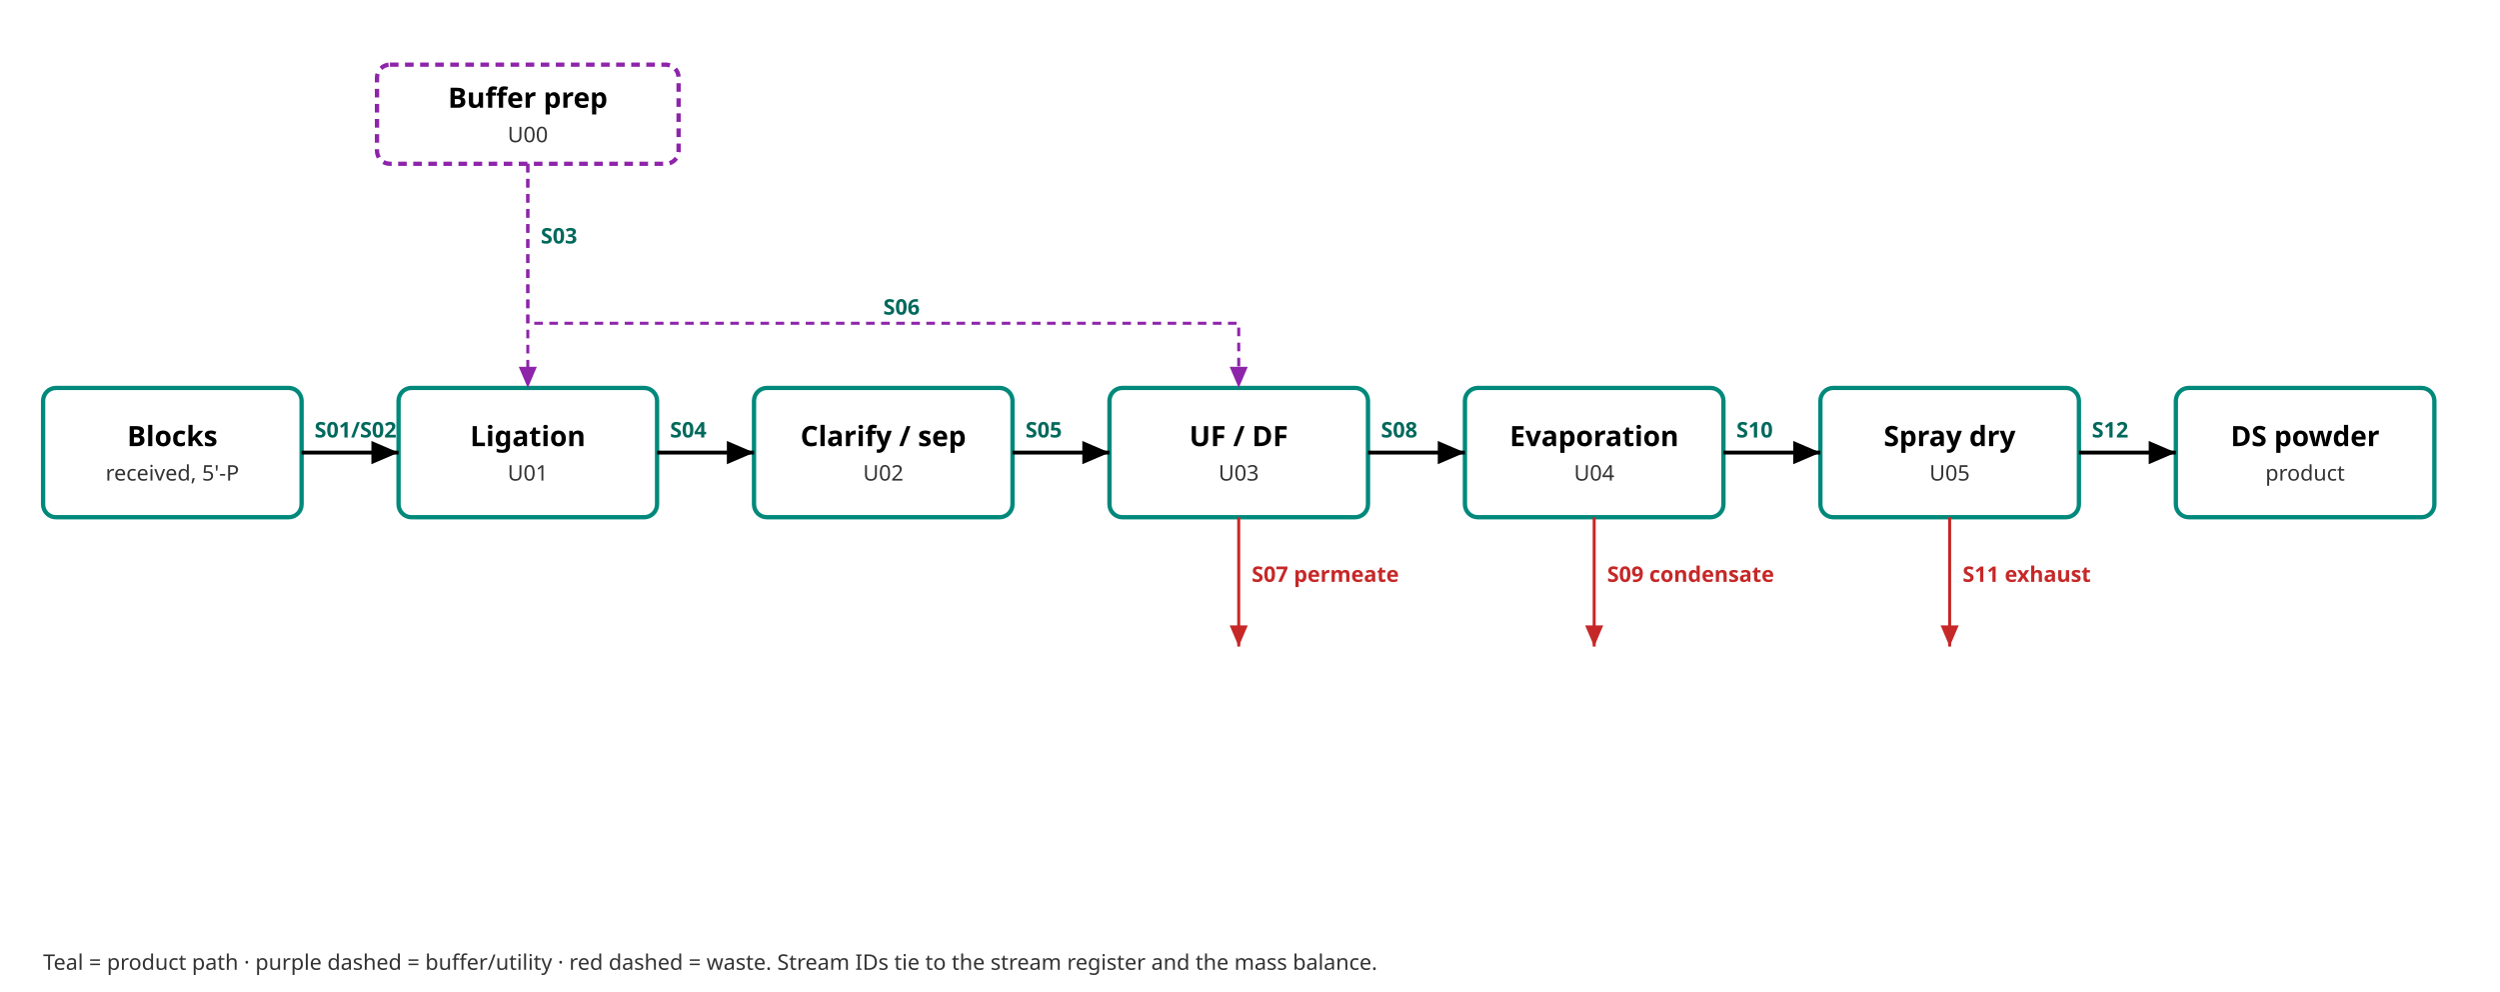
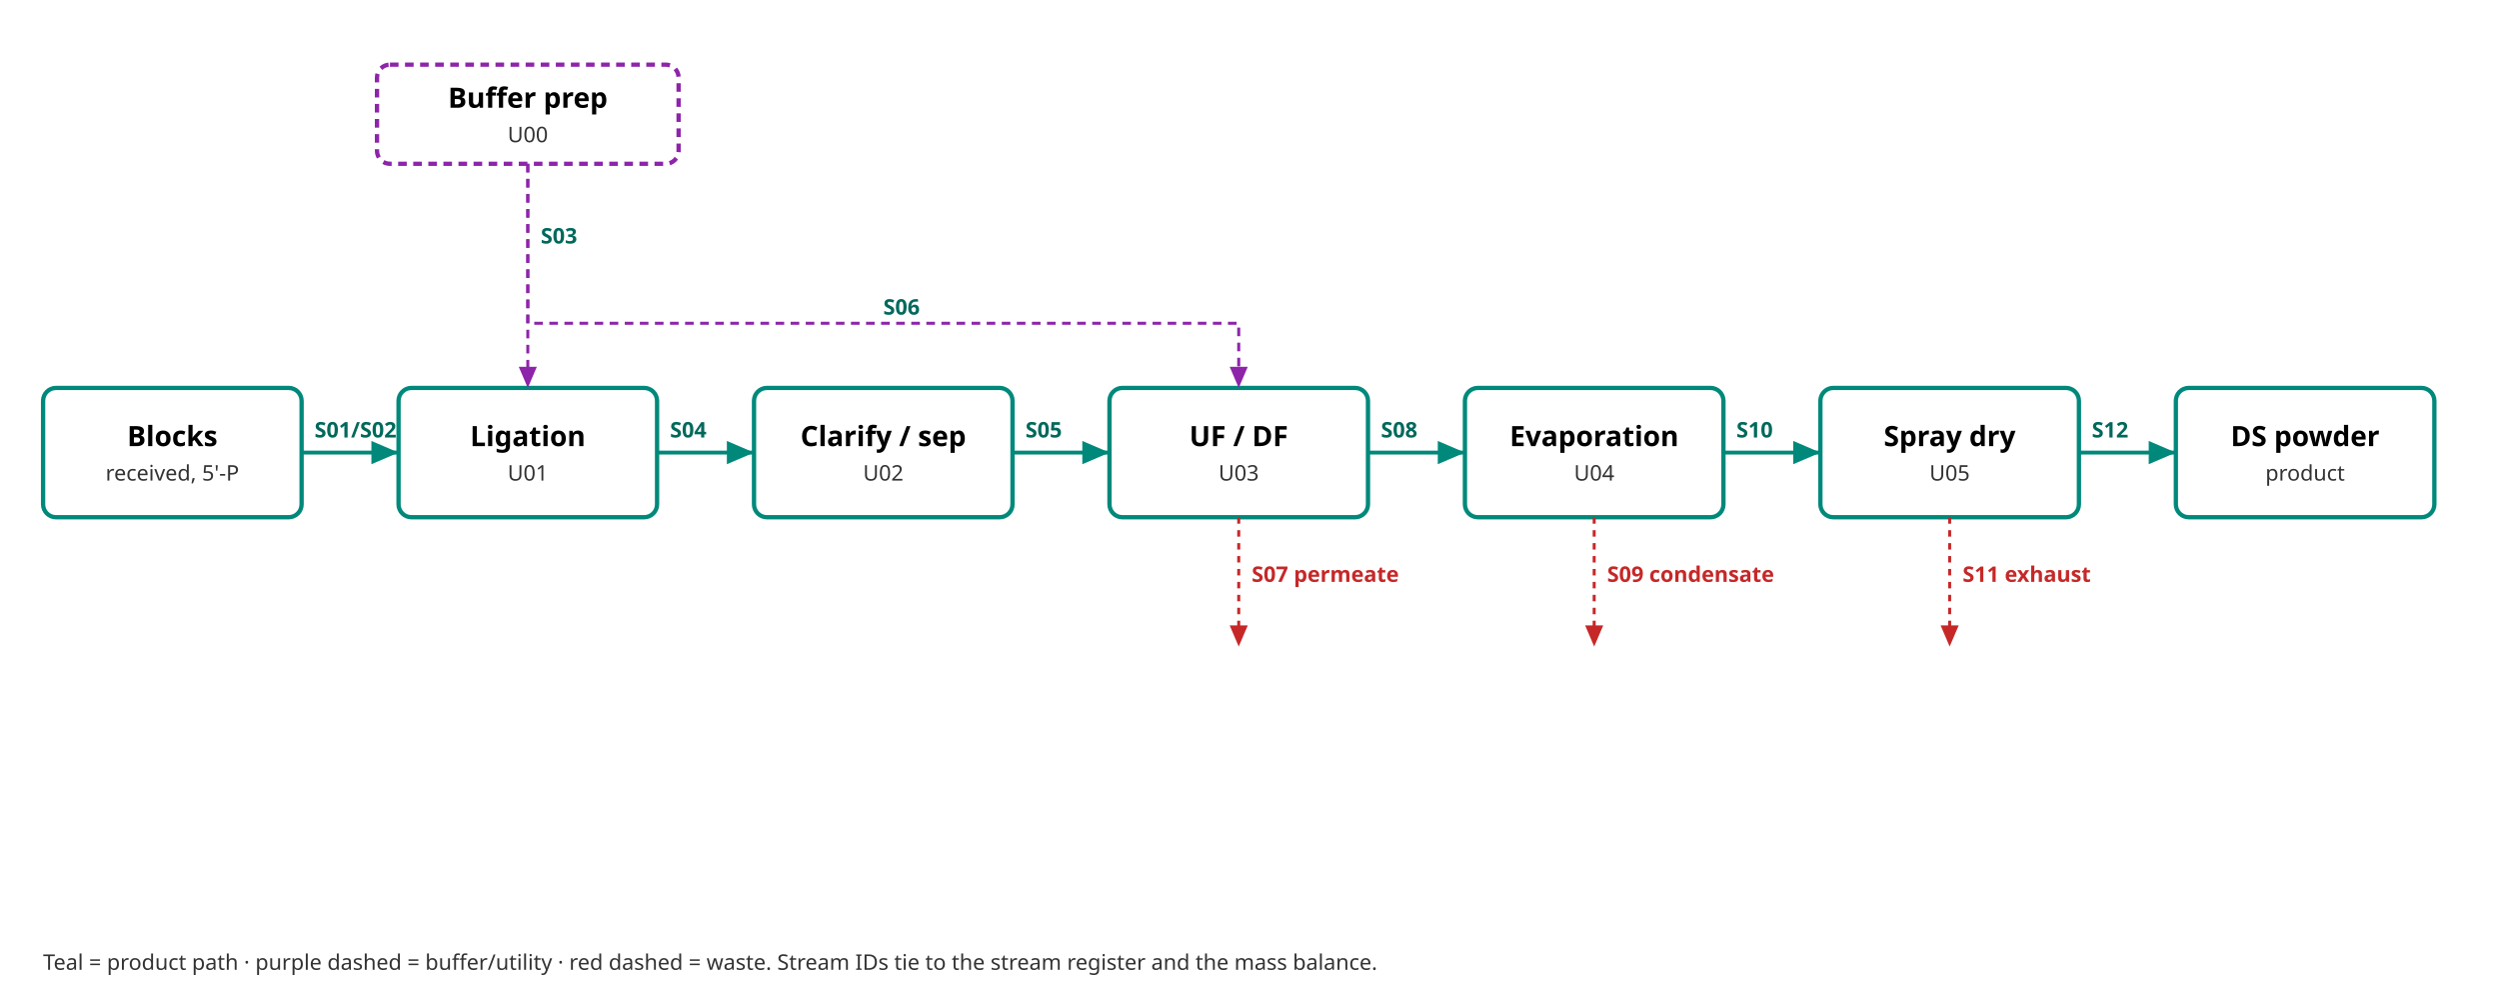
<svg xmlns="http://www.w3.org/2000/svg" viewBox="0 0 1160 460" class="bfd-svg" role="img" aria-label="Block flow diagram of the siRNA drug-substance process">
  <style>
-     .box { fill: none; stroke: #00897b; stroke-width: 2; rx: 6; }
+     .box { fill: none; stroke: #00897b; stroke-width: 2; }
    .util { fill: none; stroke: #8e24aa; stroke-width: 2; stroke-dasharray: 4 3; }
    .lbl { fill: currentColor; font: 600 13px sans-serif; }
    .sub { fill: currentColor; font: 400 10px sans-serif; opacity: 0.8; }
    .sid { fill: #00695c; font: 700 10px sans-serif; }
    .wid { fill: #c62828; font: 700 10px sans-serif; }
-     .flow { stroke: currentColor; stroke-width: 1.8; marker-end: url(#arrow); fill: none; }
-     .wflow { stroke: #c62828; stroke-width: 1.4; marker-end: url(#warr); fill: none; }
+     .flow { stroke: #00897b; stroke-width: 1.8; marker-end: url(#arrow); fill: none; }
+     .wflow { stroke: #c62828; stroke-width: 1.4; stroke-dasharray: 3 3; marker-end: url(#warr); fill: none; }
    .uflow { stroke: #8e24aa; stroke-width: 1.4; stroke-dasharray: 4 3; marker-end: url(#uarr); fill: none; }
  </style>
  <defs>
    <marker id="arrow" markerWidth="9" markerHeight="9" refX="7" refY="3" orient="auto">
-       <path d="M0,0 L7,3 L0,6 Z" fill="currentColor" />
+       <path d="M0,0 L7,3 L0,6 Z" fill="#00897b" />
    </marker>
    <marker id="warr" markerWidth="9" markerHeight="9" refX="7" refY="3" orient="auto">
      <path d="M0,0 L7,3 L0,6 Z" fill="#c62828" />
    </marker>
    <marker id="uarr" markerWidth="9" markerHeight="9" refX="7" refY="3" orient="auto">
      <path d="M0,0 L7,3 L0,6 Z" fill="#8e24aa" />
    </marker>
  </defs>
  <rect class="box" x="20" y="180" width="120" height="60" rx="6" />
  <text class="lbl" x="80" y="207" text-anchor="middle">Blocks</text>
  <text class="sub" x="80" y="223" text-anchor="middle">received, 5'-P</text>
  <rect class="box" x="185" y="180" width="120" height="60" rx="6" />
  <text class="lbl" x="245" y="207" text-anchor="middle">Ligation</text>
  <text class="sub" x="245" y="223" text-anchor="middle">U01</text>
  <rect class="box" x="350" y="180" width="120" height="60" rx="6" />
  <text class="lbl" x="410" y="207" text-anchor="middle">Clarify / sep</text>
  <text class="sub" x="410" y="223" text-anchor="middle">U02</text>
  <rect class="box" x="515" y="180" width="120" height="60" rx="6" />
  <text class="lbl" x="575" y="207" text-anchor="middle">UF / DF</text>
  <text class="sub" x="575" y="223" text-anchor="middle">U03</text>
  <rect class="box" x="680" y="180" width="120" height="60" rx="6" />
  <text class="lbl" x="740" y="207" text-anchor="middle">Evaporation</text>
  <text class="sub" x="740" y="223" text-anchor="middle">U04</text>
  <rect class="box" x="845" y="180" width="120" height="60" rx="6" />
  <text class="lbl" x="905" y="207" text-anchor="middle">Spray dry</text>
  <text class="sub" x="905" y="223" text-anchor="middle">U05</text>
  <rect class="box" x="1010" y="180" width="120" height="60" rx="6" />
  <text class="lbl" x="1070" y="207" text-anchor="middle">DS powder</text>
  <text class="sub" x="1070" y="223" text-anchor="middle">product</text>
  <rect class="util" x="175" y="30" width="140" height="46" rx="6" />
  <text class="lbl" x="245" y="50" text-anchor="middle">Buffer prep</text>
  <text class="sub" x="245" y="66" text-anchor="middle">U00</text>
  <path class="flow" d="M140,210 L185,210" />
  <text class="sid" x="146" y="203">S01/S02</text>
-   <path class="uflow" d="M245,76 V150 H245 V180" />
+   <path class="uflow" d="M245,76 V180" />
  <text class="sid" x="251" y="113">S03</text>
  <path class="flow" d="M305,210 L350,210" />
  <text class="sid" x="311" y="203">S04</text>
  <path class="flow" d="M470,210 L515,210" />
  <text class="sid" x="476" y="203">S05</text>
  <path class="uflow" d="M245,76 V150 H575 V180" />
  <text class="sid" x="410" y="146">S06</text>
  <path class="wflow" d="M575,240 V300" />
  <text class="wid" x="581" y="270">S07 permeate</text>
  <path class="flow" d="M635,210 L680,210" />
  <text class="sid" x="641" y="203">S08</text>
  <path class="wflow" d="M740,240 V300" />
  <text class="wid" x="746" y="270">S09 condensate</text>
  <path class="flow" d="M800,210 L845,210" />
  <text class="sid" x="806" y="203">S10</text>
  <path class="wflow" d="M905,240 V300" />
  <text class="wid" x="911" y="270">S11 exhaust</text>
  <path class="flow" d="M965,210 L1010,210" />
  <text class="sid" x="971" y="203">S12</text>
  <text class="sub" x="20" y="450">Teal = product path · purple dashed = buffer/utility · red dashed = waste. Stream IDs tie to the stream register and the mass balance.</text>
</svg>
